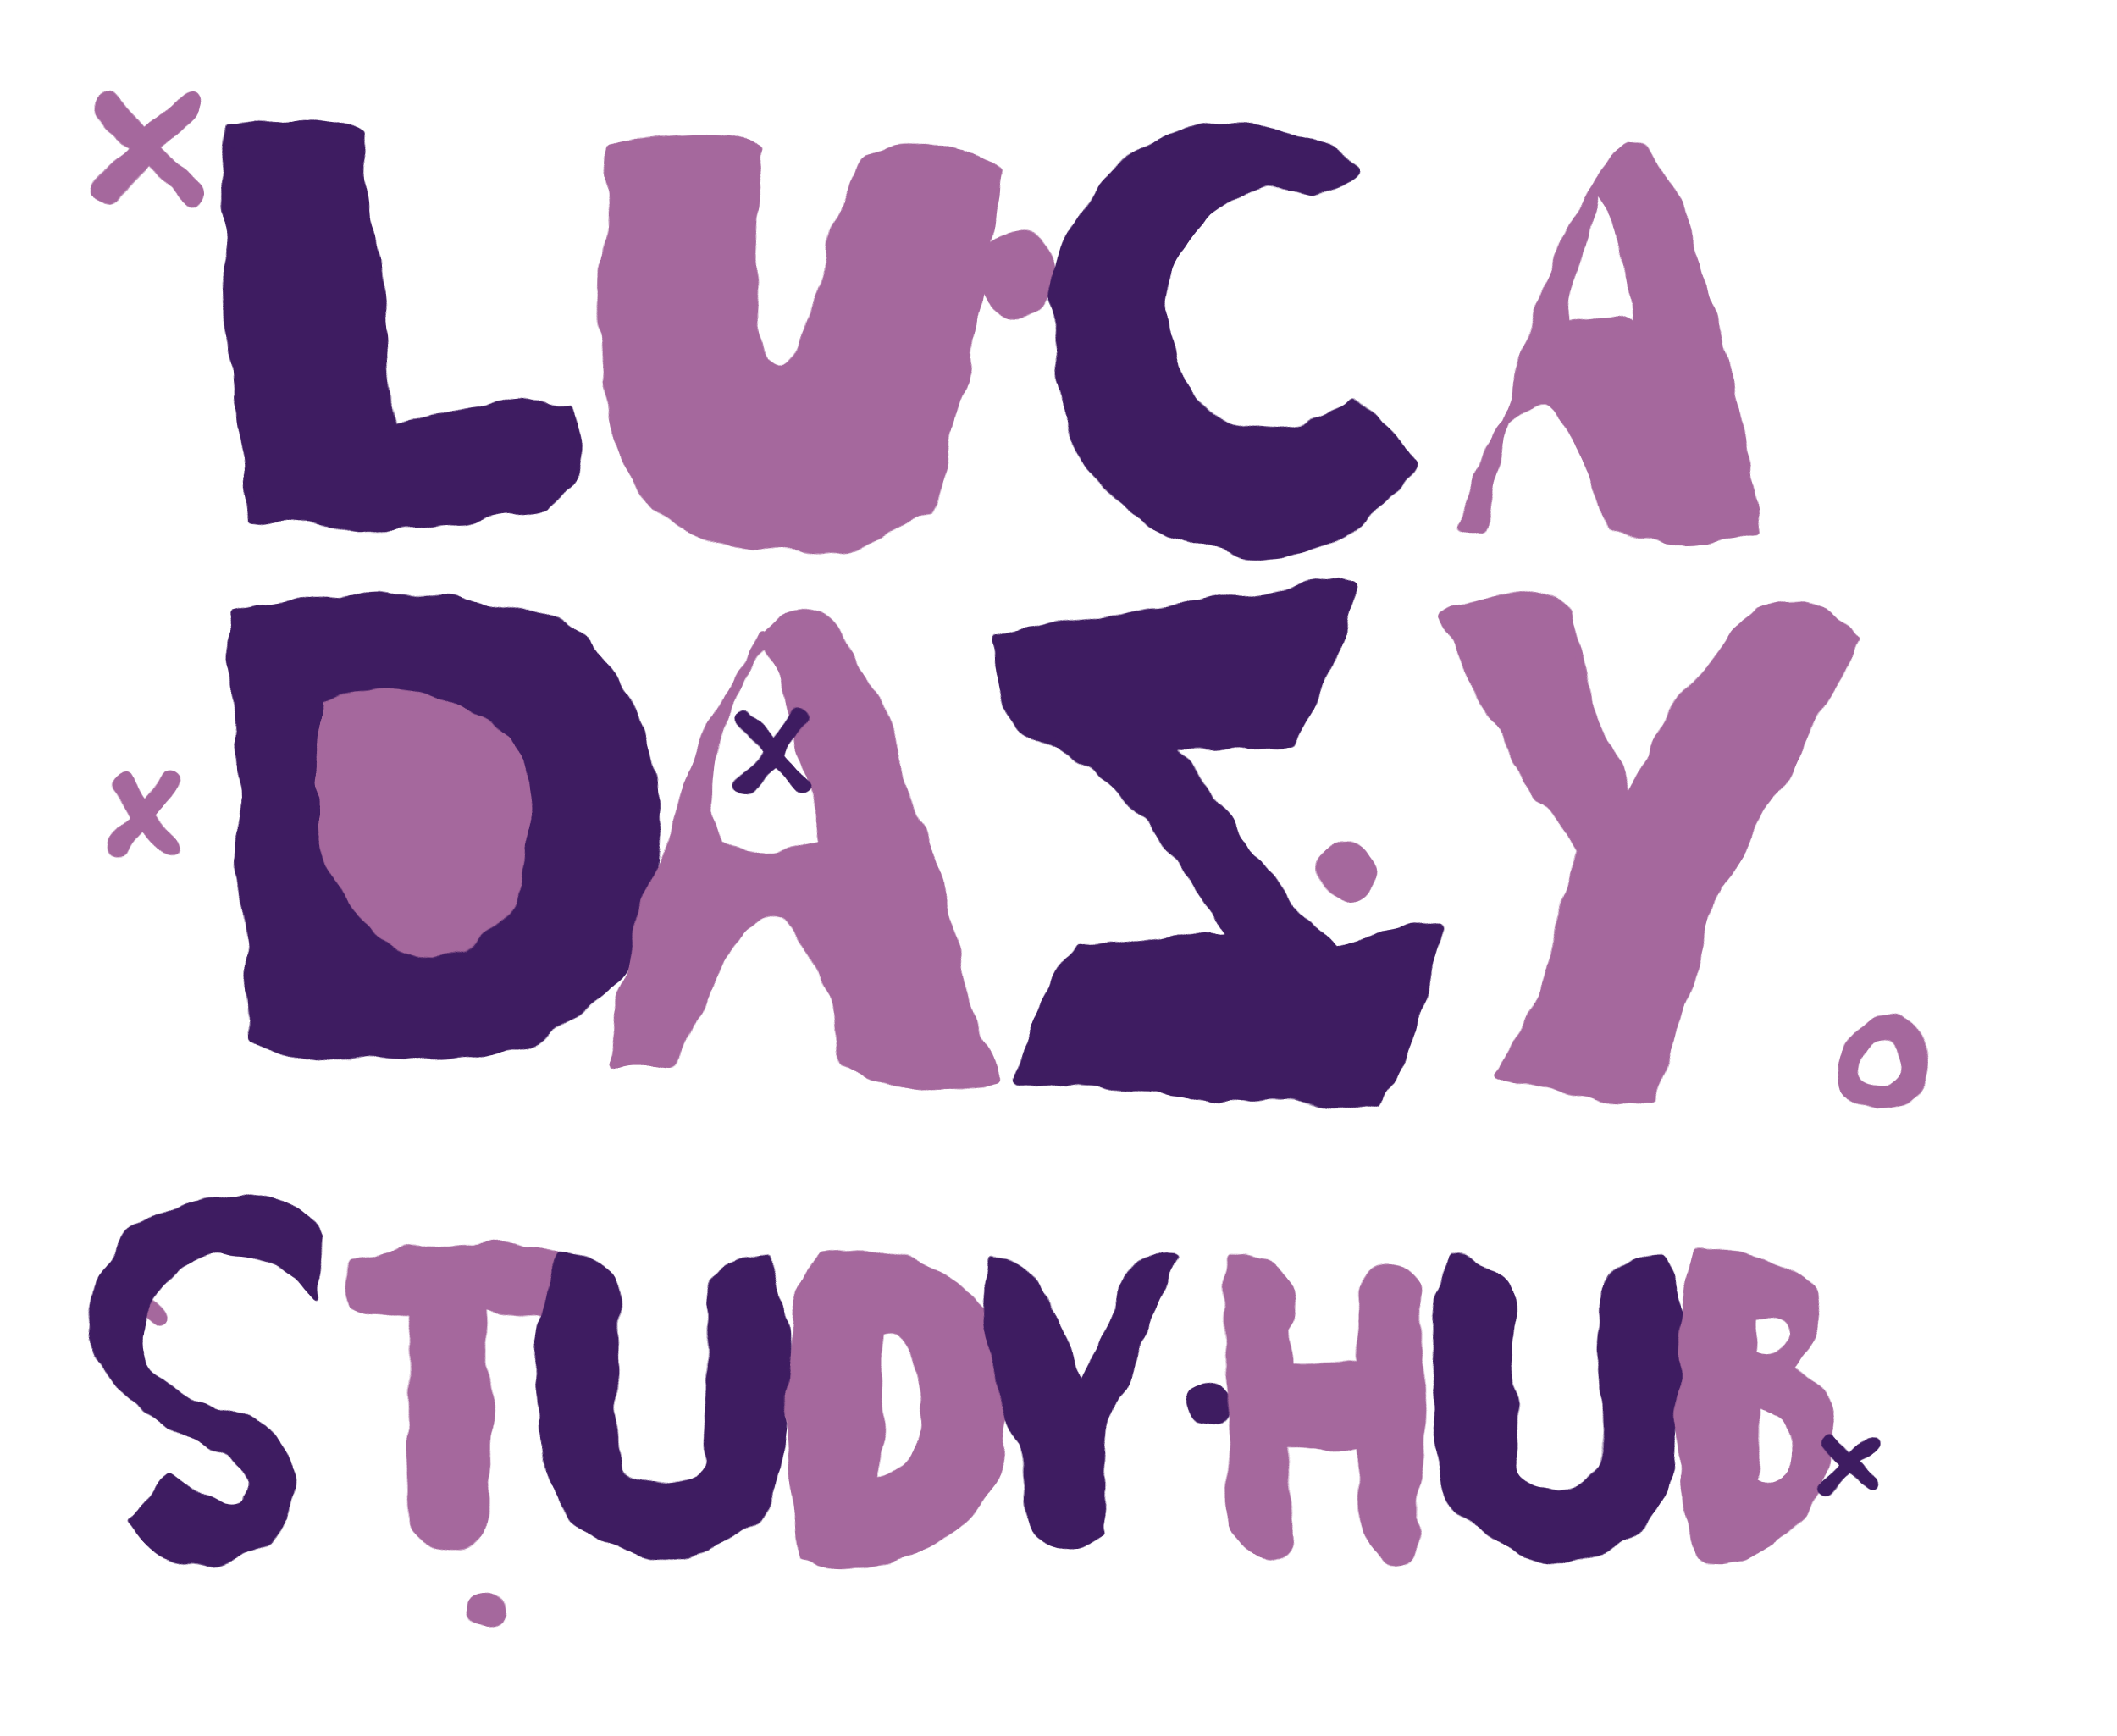
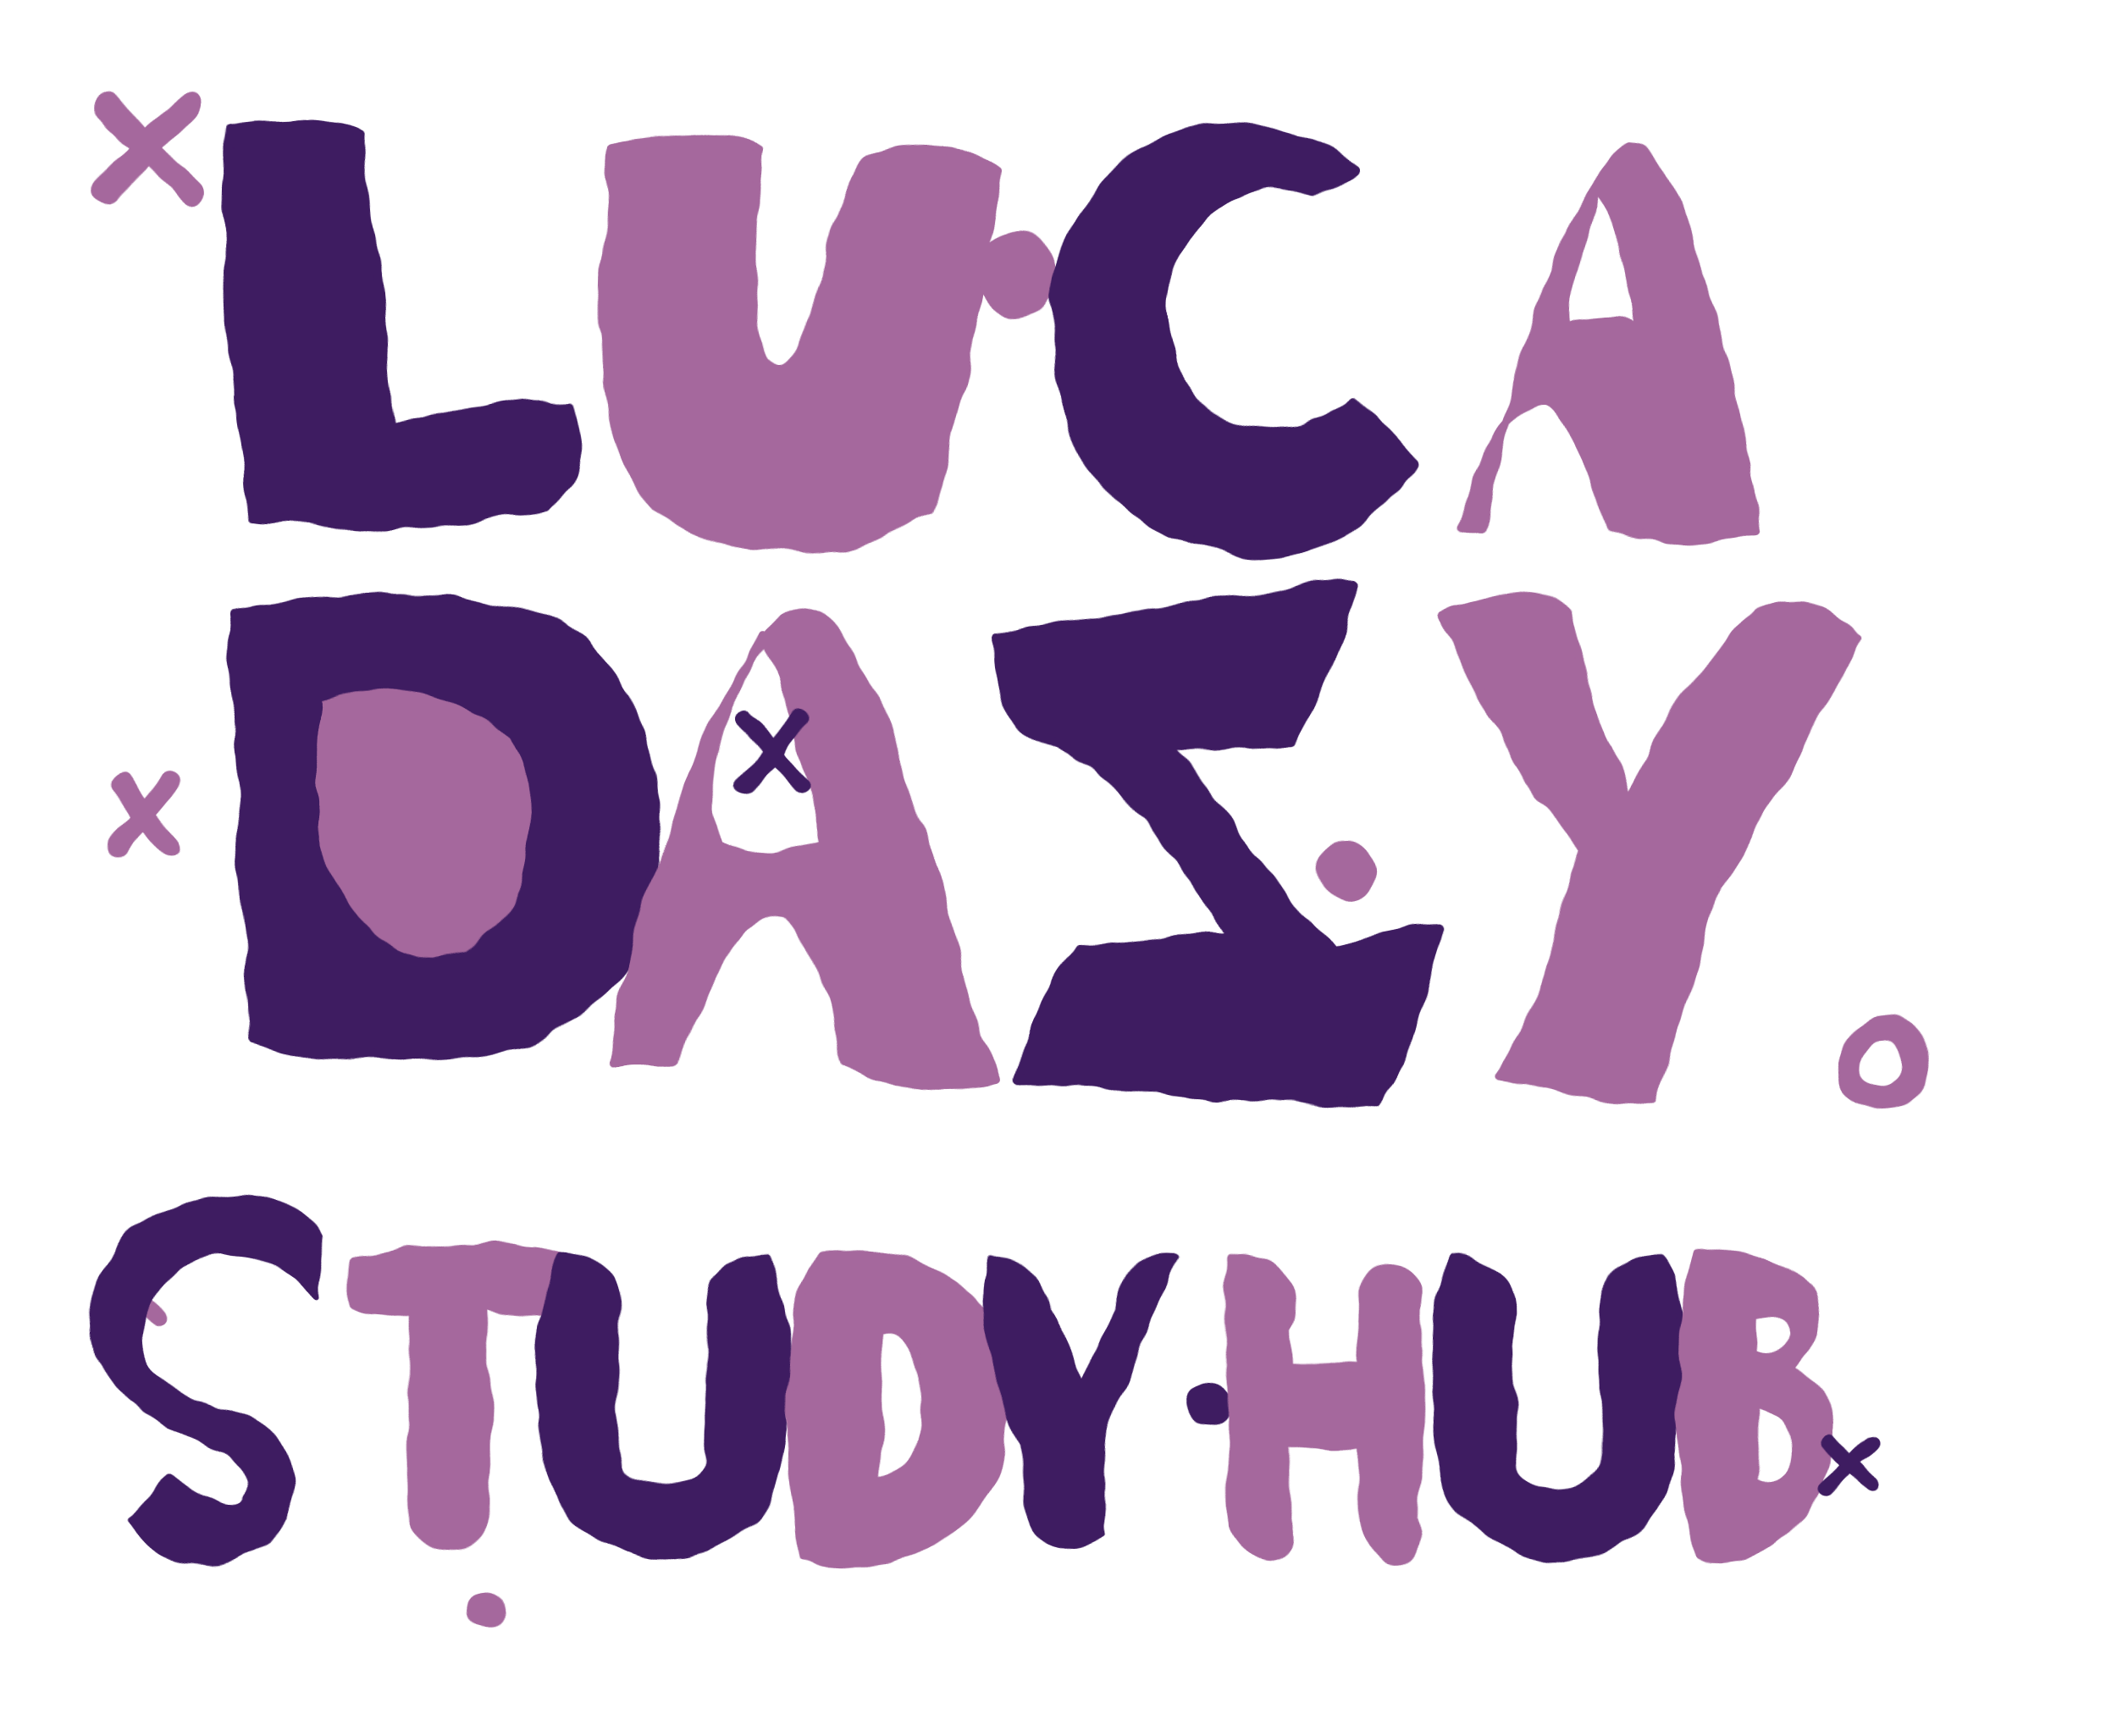
<svg xmlns="http://www.w3.org/2000/svg" viewBox="0 0 500 410" width="500" height="410">
  <defs>
    <filter id="rough-edge" x="-10%" y="-10%" width="120%" height="120%">
      <feTurbulence type="fractalNoise" baseFrequency="0.06" numOctaves="3" result="noise" seed="2" />
-       <feDisplacementMap in="SourceGraphic" in2="noise" scale="5.0" xChannelSelector="R" yChannelSelector="G" />
+       <feDisplacementMap in="SourceGraphic" in2="noise" scale="4.0" xChannelSelector="R" yChannelSelector="G" />
    </filter>
  </defs>
  <g filter="url(#rough-edge)" stroke-linejoin="round" stroke-linecap="round" transform="translate(10, 10)">
    <path d="M15,15 L35,35 M35,15 L15,35" stroke="#a5689d" stroke-width="6" />
    <path d="M45,20 C60,18 70,20 75,22 C78,45 80,65 82,90 C100,88 115,85 125,85 C128,95 125,105 120,110 C95,115 70,115 50,112 C45,80 42,50 45,20 Z" fill="#3e1c61" stroke="#3e1c61" stroke-width="2" />
    <path d="M135,25 C150,22 165,22 170,25 C168,45 165,65 170,75 C175,80 180,75 185,55 C187,45 190,30 195,28 C210,25 220,25 225,30 C220,65 215,95 210,110 C185,125 160,120 145,110 C130,95 132,60 135,25 Z" fill="#a5689d" stroke="#a5689d" stroke-width="2" />
    <circle cx="230" cy="55" r="10" fill="#a5689d" />
    <path d="M310,30 C280,10 250,20 240,55 C235,90 250,115 280,120 C300,125 315,110 325,100 L310,85 C290,100 265,90 265,65 C265,45 280,30 300,35 L310,30 Z" fill="#3e1c61" stroke="#3e1c61" stroke-width="2" />
    <path fill-rule="evenodd" d="M340,115 C350,65 365,30 375,25 C385,25 395,60 405,115 C390,118 380,118 370,115 C365,100 360,85 355,85 C345,85 340,100 335,115 Z M360,68 C367,65 374,65 377,68 C374,50 372,40 367,35 C362,50 360,60 360,68 Z" fill="#a5689d" stroke="#a5689d" stroke-width="2" />
    <path d="M45,135 C70,130 100,130 115,135 C145,145 150,185 140,215 C125,240 90,245 50,235 C48,200 45,160 45,135 Z" fill="#3e1c61" stroke="#3e1c61" stroke-width="2" />
    <path d="M65,155 C85,150 100,155 110,165 C120,185 115,205 100,215 C85,220 70,210 65,185 Z" fill="#a5689d" />
    <path d="M18,175 L30,190 M30,175 L18,190" stroke="#a5689d" stroke-width="5" />
    <path fill-rule="evenodd" d="M135,240 C145,185 165,145 175,135 C185,130 195,145 205,180 C215,210 220,235 225,245 C210,248 200,245 190,240 C185,220 180,205 175,205 C165,205 155,220 150,240 Z M160,190 C170,195 180,190 185,190 C180,165 175,150 170,140 C160,160 155,175 160,190 Z" fill="#a5689d" stroke="#a5689d" stroke-width="2" />
    <path d="M166,160 L179,175 M179,160 L166,175" stroke="#3e1c61" stroke-width="4" />
    <path d="M225,140 C260,135 295,130 310,128 C305,145 300,155 295,165 C280,165 270,168 265,165 C280,185 295,205 305,215 C315,212 325,210 330,210 C325,225 320,245 315,250 C280,250 250,245 230,245 C235,230 240,220 245,215 C260,215 270,210 280,210 C265,190 255,170 240,165 C230,165 225,155 225,140 Z" fill="#3e1c61" stroke="#3e1c61" stroke-width="2" />
    <circle cx="308" cy="195" r="7" fill="#a5689d" />
    <path d="M330,135 C345,130 355,130 360,135 C365,155 370,170 375,180 C385,155 395,145 405,135 C415,130 425,135 430,140 C415,165 405,185 395,200 C390,220 385,235 380,250 C365,250 355,245 345,245 C355,225 360,205 365,190 C350,175 340,155 330,135 Z" fill="#a5689d" stroke="#a5689d" stroke-width="2" />
    <path fill-rule="evenodd" d="M435,230 A11,11 0 1,0 435,252 A11,11 0 1,0 435,230 M435,236 A5,5 0 1,1 435,246 A5,5 0 1,1 435,236 Z" fill="#a5689d" />
    <g transform="translate(8, 36) scale(0.88)">
      <path d="M 10,290 L 22,302 M 22,290 L 10,302" stroke="#a5689d" stroke-width="4" />
      <path d="M 65 295 C 50 280, 30 280, 20 295 C 10 310, 20 320, 35 325 C 55 330, 60 340, 55 355 C 45 370, 25 370, 15 355 L 25 345 C 35 355, 45 355, 45 350 C 50 340, 40 335, 25 330 C 5 320, 0 300, 10 285 C 25 265, 50 265, 65 280 Z" fill="#3e1c61" stroke="#3e1c61" stroke-width="2" />
      <path d="M 75 285 C 100 282, 120 282, 130 285 C 130 295, 130 300, 120 300 C 115 300, 110 298, 110 298 L 110 355 C 110 365, 90 365, 90 355 L 90 300 C 85 300, 80 300, 75 298 Z" fill="#a5689d" stroke="#a5689d" stroke-width="2" />
      <path d="M 130 285 C 140 285, 145 290, 145 300 L 145 340 C 145 350, 170 350, 170 340 L 170 300 C 170 290, 175 285, 185 285 C 195 295, 190 340, 185 350 C 175 370, 140 370, 130 350 C 120 330, 125 295, 130 285 Z" fill="#3e1c61" stroke="#3e1c61" stroke-width="2" />
      <path fill-rule="evenodd" d="M 200 285 C 230 280, 255 300, 250 330 C 245 365, 215 370, 195 365 C 190 340, 190 300, 200 285 Z M 215 305 C 230 300, 235 345, 215 345 Z" fill="#a5689d" stroke="#a5689d" stroke-width="2" />
      <path d="M 245 285 C 255 285, 260 290, 260 300 L 270 320 L 280 300 C 280 290, 290 285, 295 285 C 285 305, 275 330, 275 340 L 275 360 C 265 365, 255 360, 255 350 L 255 335 C 250 320, 240 300, 245 285 Z" fill="#3e1c61" stroke="#3e1c61" stroke-width="2" />
      <circle cx="304" cy="325" r="6" fill="#3e1c61" />
      <path d="M 310 285 C 325 285, 330 295, 325 305 L 325 315 L 345 315 L 345 295 C 345 285, 365 285, 360 300 L 360 355 C 365 370, 345 370, 345 355 L 345 335 L 325 335 L 325 355 C 330 370, 310 370, 310 355 Z" fill="#a5689d" stroke="#a5689d" stroke-width="2" />
      <path d="M 370 285 C 380 285, 385 290, 385 300 L 385 340 C 385 350, 410 350, 410 340 L 410 300 C 410 290, 415 285, 425 285 C 435 295, 430 340, 425 350 C 415 370, 380 370, 370 350 C 360 330, 365 295, 370 285 Z" fill="#3e1c61" stroke="#3e1c61" stroke-width="2" />
      <path fill-rule="evenodd" d="M 435 285 C 465 280, 475 305, 460 315 C 480 325, 470 370, 435 365 C 430 340, 430 300, 435 285 Z M 450 300 C 465 295, 465 315, 450 310 Z M 450 325 C 465 325, 465 350, 450 345 Z" fill="#a5689d" stroke="#a5689d" stroke-width="2" />
      <path d="M 470,335 L 482,347 M 482,335 L 470,347" stroke="#3e1c61" stroke-width="4" />
      <circle cx="110" cy="380" r="5" fill="#a5689d" />
    </g>
  </g>
</svg>
